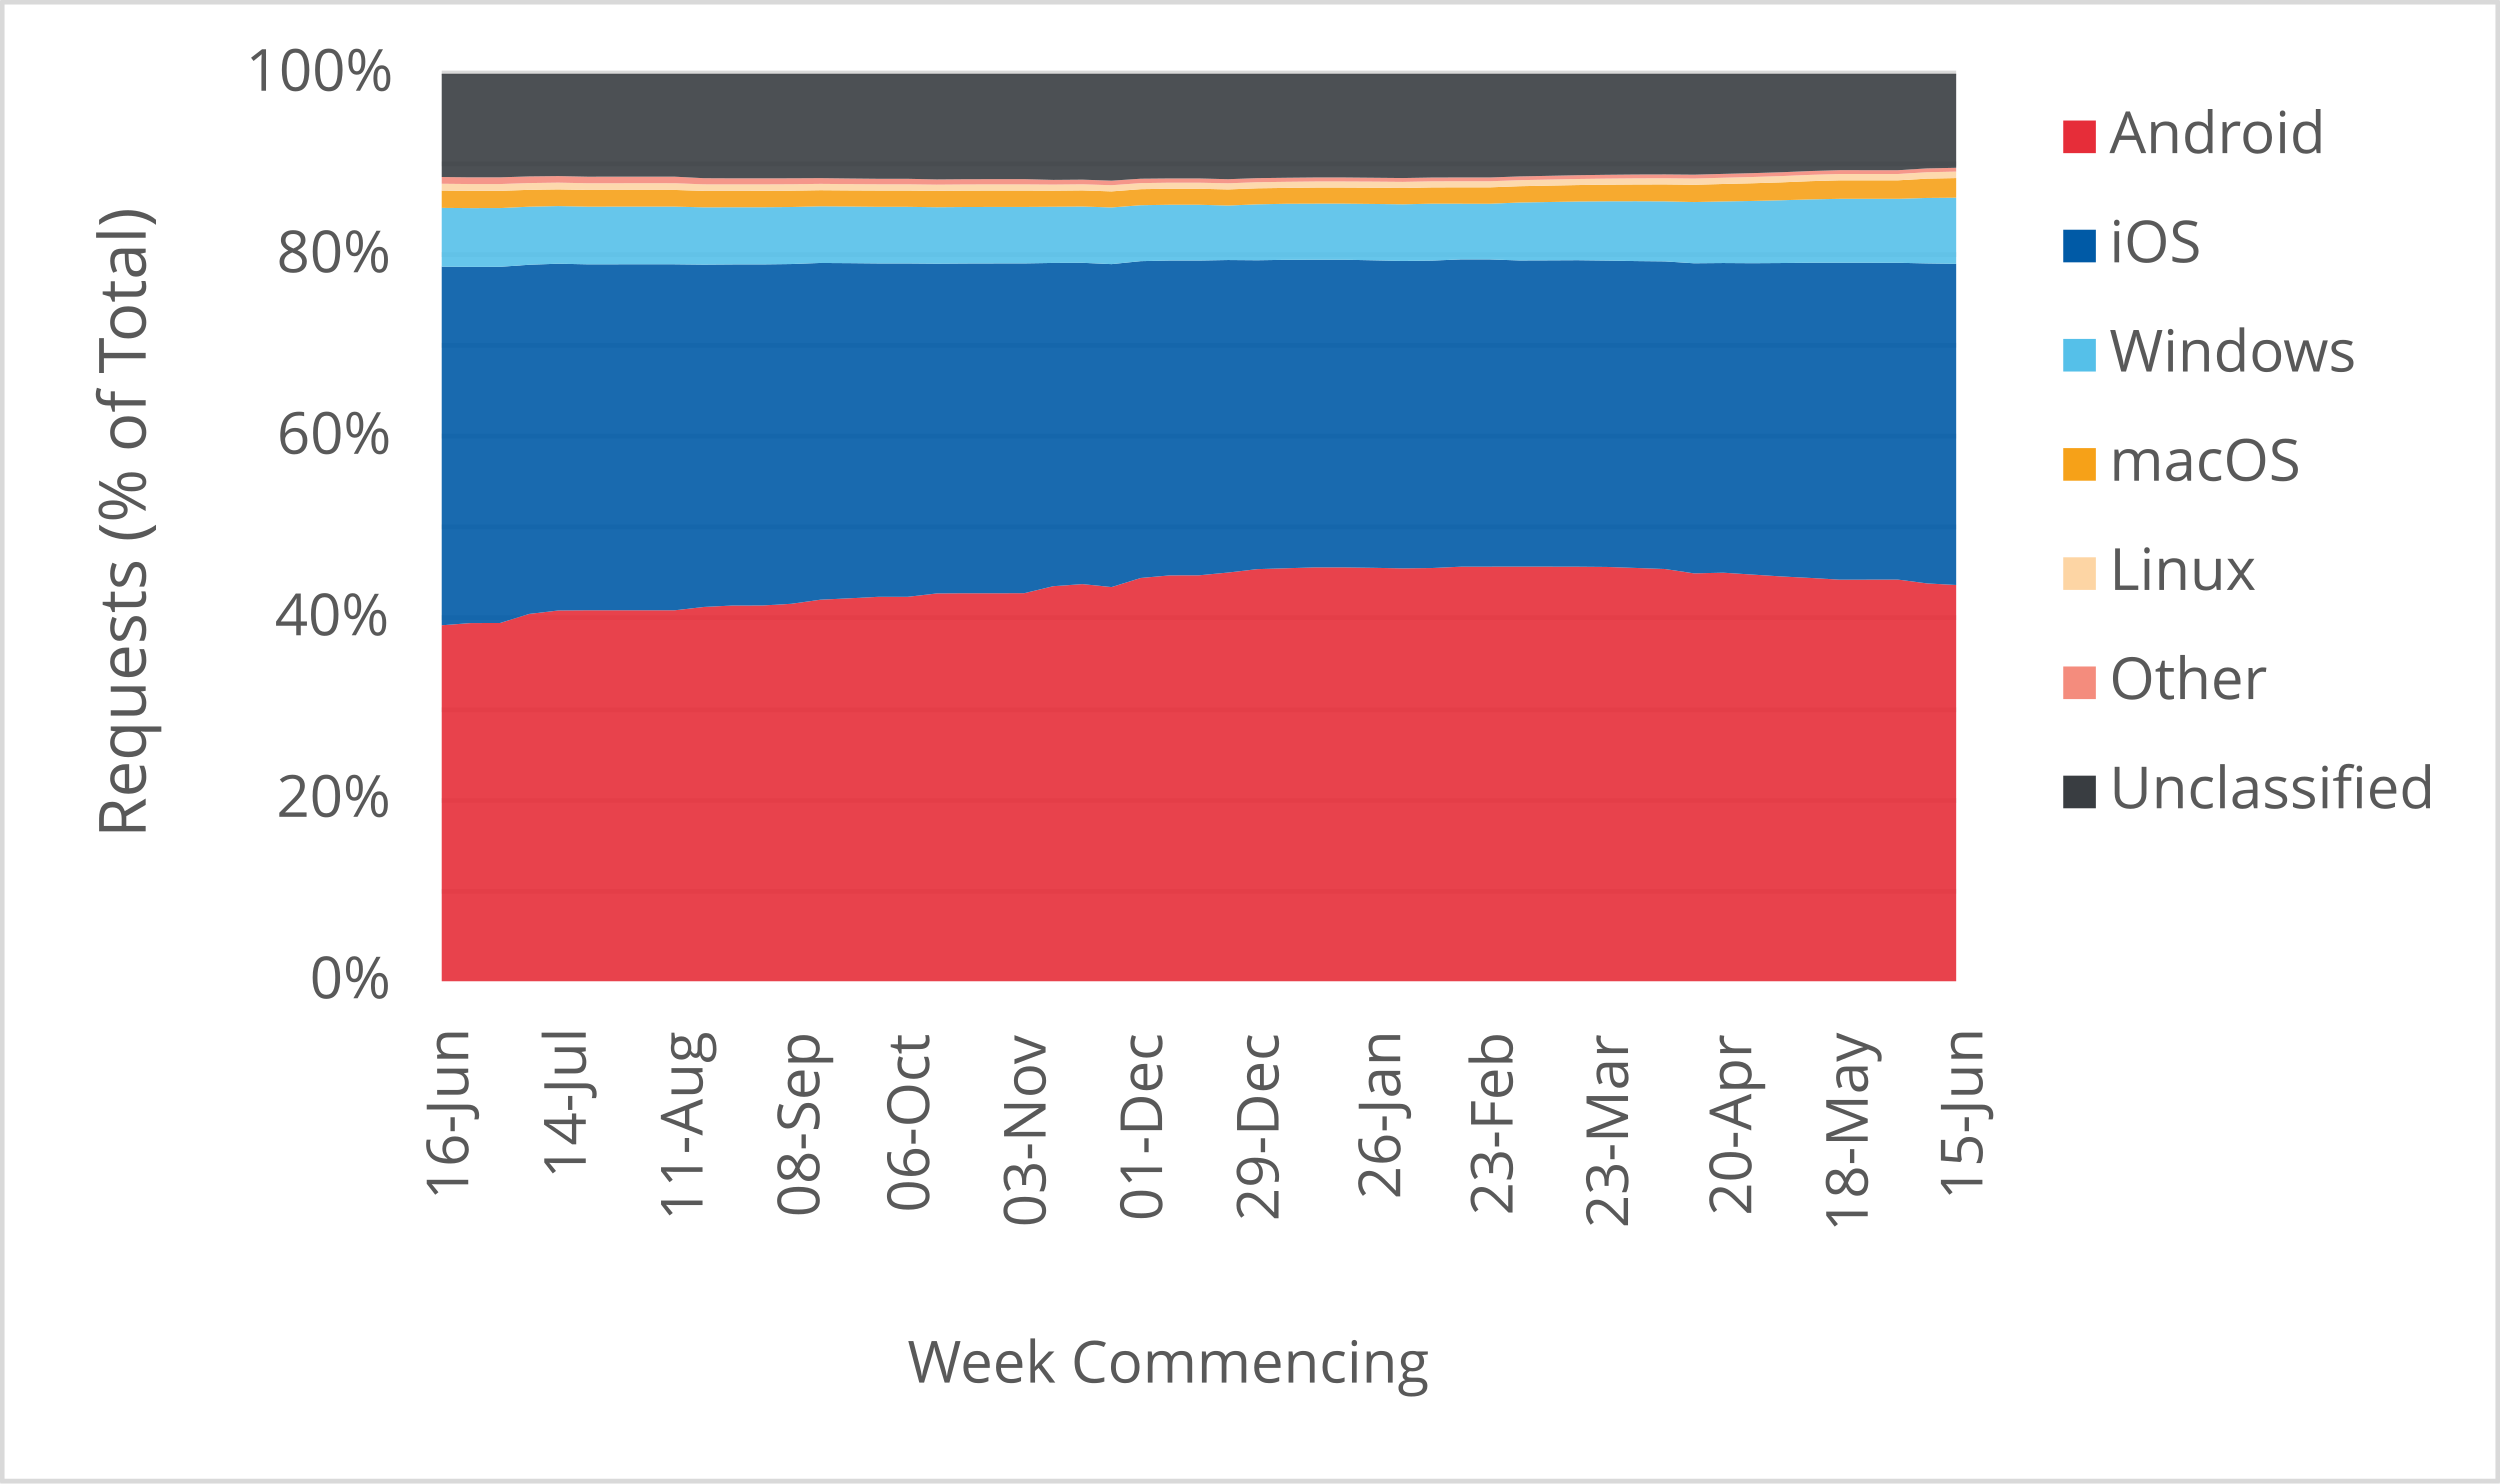
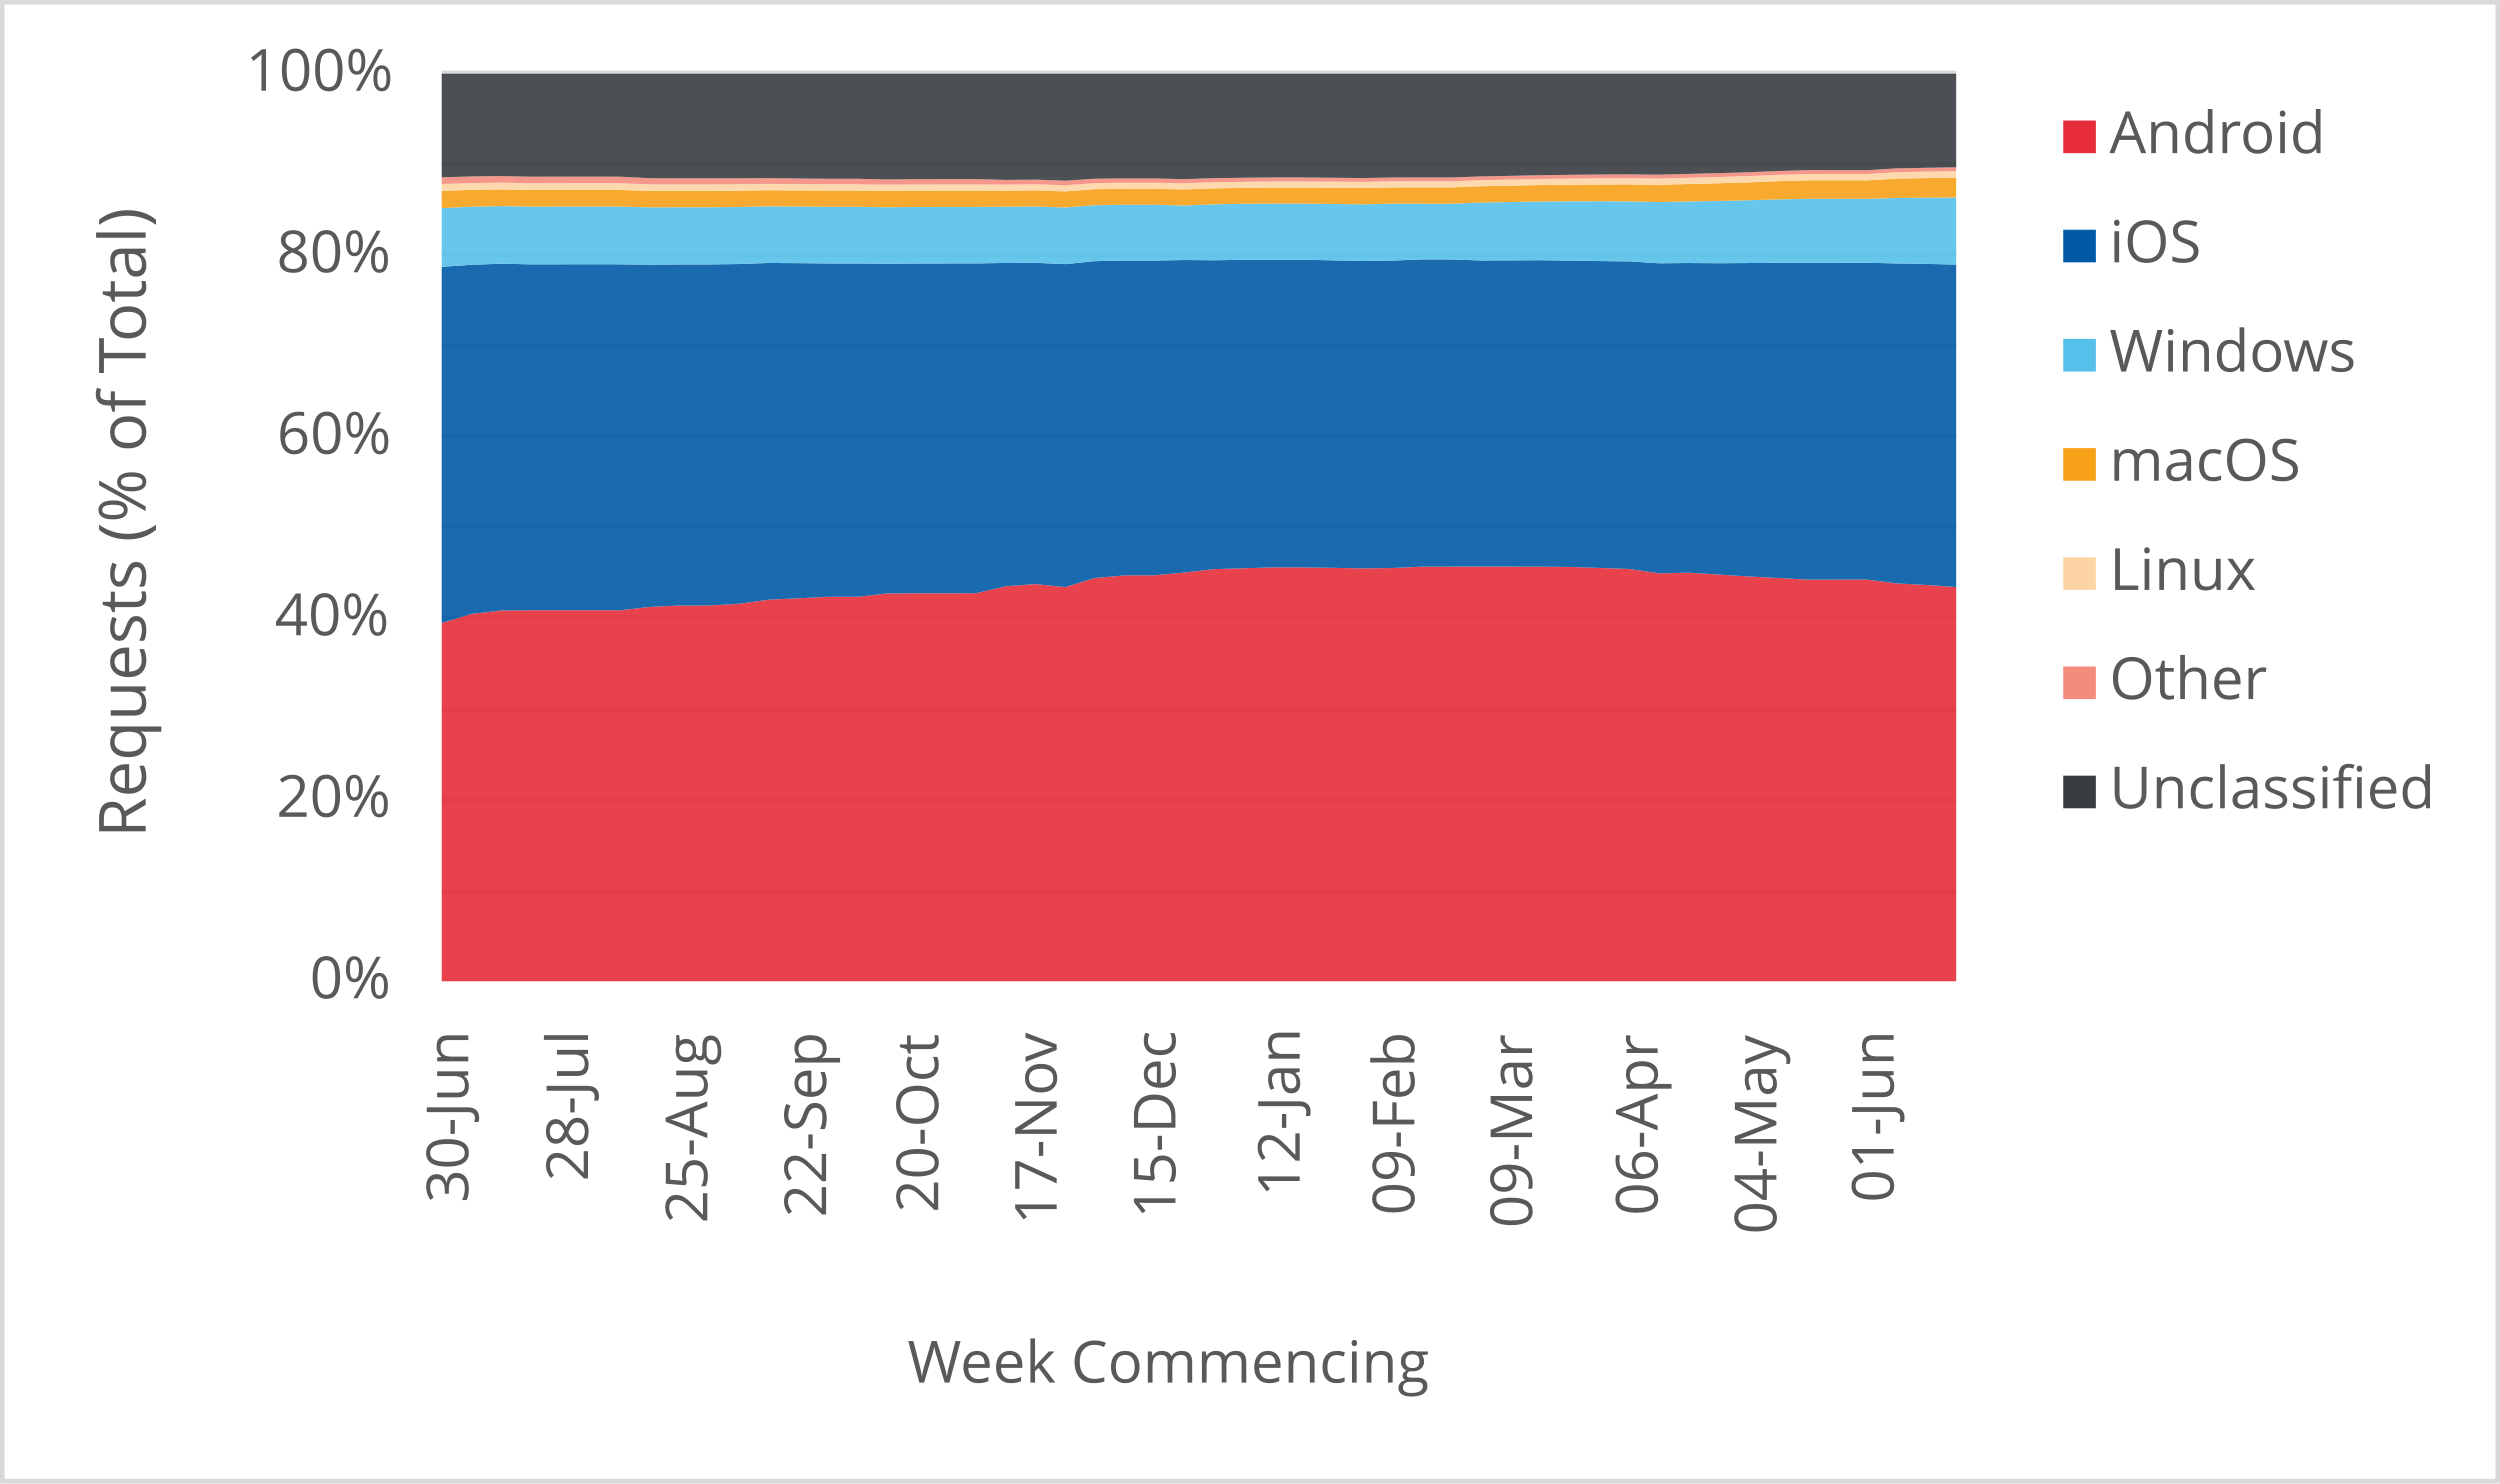
<svg xmlns="http://www.w3.org/2000/svg" width="1763" height="1046" xml:space="preserve" overflow="hidden">
  <defs>
    <clipPath id="clip0">
      <rect x="2917" y="346" width="1763" height="1046" />
    </clipPath>
  </defs>
  <g clip-path="url(#clip0)" transform="translate(-2917 -346)">
    <rect x="2918" y="347" width="1760" height="1043" fill="#FFFFFF" />
    <g>
      <path d="    M3228.5 974.532 4296.5 974.532    M3228.5 910.53 4296.5 910.53    M3228.5 846.528 4296.5 846.528    M3228.5 781.526 4296.5 781.526    M3228.5 717.524 4296.5 717.524    M3228.5 653.522 4296.5 653.522    M3228.5 589.52 4296.5 589.52    M3228.5 525.517 4296.5 525.517    M3228.5 461.515 4296.5 461.515    M3228.5 397.5 4296.5 397.5" stroke="#D9D9D9" stroke-width="3.438" stroke-linejoin="round" stroke-miterlimit="10" fill="none" />
    </g>
    <g>
      <path d="M 1038.5 4296.5 1038.5" stroke="#D9D9D9" stroke-width="3.438" stroke-linejoin="round" stroke-miterlimit="10" fill="none" fill-rule="evenodd" />
    </g>
    <g>
-       <text fill="#595959" font-family="Verdana,Open Sans,DejaVu Sans,sans-serif" font-weight="400" font-size="41" transform="matrix(6.12323e-17 -1 1 6.12323e-17 3247.198 1192.291)">16-Jun</text>
+       <text fill="#595959" font-family="Verdana,Open Sans,DejaVu Sans,sans-serif" font-weight="400" font-size="41" transform="matrix(6.12323e-17 -1 1 6.12323e-17 3247.218 1194.173)">30-Jun</text>
    </g>
    <g>
-       <text fill="#595959" font-family="Verdana,Open Sans,DejaVu Sans,sans-serif" font-weight="400" font-size="41" transform="matrix(6.12323e-17 -1 1 6.12323e-17 3330.083 1177.277)">14-Jul</text>
+       <text fill="#595959" font-family="Verdana,Open Sans,DejaVu Sans,sans-serif" font-weight="400" font-size="41" transform="matrix(6.12323e-17 -1 1 6.12323e-17 3331.694 1179.039)">28-Jul</text>
    </g>
    <g>
-       <text fill="#595959" font-family="Verdana,Open Sans,DejaVu Sans,sans-serif" font-weight="400" font-size="41" transform="matrix(6.12323e-17 -1 1 6.12323e-17 3412.427 1206.906)">11-Aug</text>
+       <text fill="#595959" font-family="Verdana,Open Sans,DejaVu Sans,sans-serif" font-weight="400" font-size="41" transform="matrix(6.12323e-17 -1 1 6.12323e-17 3415.799 1208.667)">25-Aug</text>
    </g>
    <g>
-       <text fill="#595959" font-family="Verdana,Open Sans,DejaVu Sans,sans-serif" font-weight="400" font-size="41" transform="matrix(6.12323e-17 -1 1 6.12323e-17 3494.751 1204.383)">08-Sep</text>
+       <text fill="#595959" font-family="Verdana,Open Sans,DejaVu Sans,sans-serif" font-weight="400" font-size="41" transform="matrix(6.12323e-17 -1 1 6.12323e-17 3499.563 1204.423)">22-Sep</text>
    </g>
    <g>
-       <text fill="#595959" font-family="Verdana,Open Sans,DejaVu Sans,sans-serif" font-weight="400" font-size="41" transform="matrix(6.12323e-17 -1 1 6.12323e-17 3572.18 1201.1)">06-Oct</text>
+       <text fill="#595959" font-family="Verdana,Open Sans,DejaVu Sans,sans-serif" font-weight="400" font-size="41" transform="matrix(6.12323e-17 -1 1 6.12323e-17 3578.624 1201.14)">20-Oct</text>
    </g>
    <g>
-       <text fill="#595959" font-family="Verdana,Open Sans,DejaVu Sans,sans-serif" font-weight="400" font-size="41" transform="matrix(6.12323e-17 -1 1 6.12323e-17 3654.334 1211.43)">03-Nov</text>
+       <text fill="#595959" font-family="Verdana,Open Sans,DejaVu Sans,sans-serif" font-weight="400" font-size="41" transform="matrix(6.12323e-17 -1 1 6.12323e-17 3662.158 1209.708)">17-Nov</text>
    </g>
    <g>
-       <text fill="#595959" font-family="Verdana,Open Sans,DejaVu Sans,sans-serif" font-weight="400" font-size="41" transform="matrix(6.12323e-17 -1 1 6.12323e-17 3736.488 1207.086)">01-Dec</text>
+       <text fill="#595959" font-family="Verdana,Open Sans,DejaVu Sans,sans-serif" font-weight="400" font-size="41" transform="matrix(6.12323e-17 -1 1 6.12323e-17 3745.923 1205.364)">15-Dec</text>
    </g>
    <g>
-       <text fill="#595959" font-family="Verdana,Open Sans,DejaVu Sans,sans-serif" font-weight="400" font-size="41" transform="matrix(6.12323e-17 -1 1 6.12323e-17 3818.622 1207.126)">29-Dec</text>
+       <text fill="#595959" font-family="Verdana,Open Sans,DejaVu Sans,sans-serif" font-weight="400" font-size="41" transform="matrix(6.12323e-17 -1 1 6.12323e-17 3833.551 1189.929)">12-Jan</text>
    </g>
    <g>
-       <text fill="#595959" font-family="Verdana,Open Sans,DejaVu Sans,sans-serif" font-weight="400" font-size="41" transform="matrix(6.12323e-17 -1 1 6.12323e-17 3904.429 1191.691)">26-Jan</text>
+       <text fill="#595959" font-family="Verdana,Open Sans,DejaVu Sans,sans-serif" font-weight="400" font-size="41" transform="matrix(6.12323e-17 -1 1 6.12323e-17 3914.393 1203.042)">09-Feb</text>
    </g>
    <g>
-       <text fill="#595959" font-family="Verdana,Open Sans,DejaVu Sans,sans-serif" font-weight="400" font-size="41" transform="matrix(6.12323e-17 -1 1 6.12323e-17 3983.66 1203.082)">23-Feb</text>
+       <text fill="#595959" font-family="Verdana,Open Sans,DejaVu Sans,sans-serif" font-weight="400" font-size="41" transform="matrix(6.12323e-17 -1 1 6.12323e-17 3997.447 1212.011)">09-Mar</text>
    </g>
    <g>
-       <text fill="#595959" font-family="Verdana,Open Sans,DejaVu Sans,sans-serif" font-weight="400" font-size="41" transform="matrix(6.12323e-17 -1 1 6.12323e-17 4065.083 1212.051)">23-Mar</text>
+       <text fill="#595959" font-family="Verdana,Open Sans,DejaVu Sans,sans-serif" font-weight="400" font-size="41" transform="matrix(6.12323e-17 -1 1 6.12323e-17 4085.936 1203.262)">06-Apr</text>
    </g>
    <g>
-       <text fill="#595959" font-family="Verdana,Open Sans,DejaVu Sans,sans-serif" font-weight="400" font-size="41" transform="matrix(6.12323e-17 -1 1 6.12323e-17 4151.982 1203.302)">20-Apr</text>
+       <text fill="#595959" font-family="Verdana,Open Sans,DejaVu Sans,sans-serif" font-weight="400" font-size="41" transform="matrix(6.12323e-17 -1 1 6.12323e-17 4169.701 1216.475)">04-May</text>
    </g>
    <g>
-       <text fill="#595959" font-family="Verdana,Open Sans,DejaVu Sans,sans-serif" font-weight="400" font-size="41" transform="matrix(6.12323e-17 -1 1 6.12323e-17 4234.115 1214.753)">18-May</text>
-     </g>
-     <g>
-       <text fill="#595959" font-family="Verdana,Open Sans,DejaVu Sans,sans-serif" font-weight="400" font-size="41" transform="matrix(6.12323e-17 -1 1 6.12323e-17 4314.988 1192.291)">15-Jun</text>
+       <text fill="#595959" font-family="Verdana,Open Sans,DejaVu Sans,sans-serif" font-weight="400" font-size="41" transform="matrix(6.12323e-17 -1 1 6.12323e-17 4252.395 1194.013)">01-Jun</text>
    </g>
    <g>
      <text fill="#595959" font-family="Verdana,Open Sans,DejaVu Sans,sans-serif" font-weight="400" font-size="41" transform="matrix(1 0 0 1 3135.448 1050)">0%</text>
    </g>
    <g>
      <text fill="#595959" font-family="Verdana,Open Sans,DejaVu Sans,sans-serif" font-weight="400" font-size="41" transform="matrix(1 0 0 1 3111.965 922)">20%</text>
    </g>
    <g>
      <text fill="#595959" font-family="Verdana,Open Sans,DejaVu Sans,sans-serif" font-weight="400" font-size="41" transform="matrix(1 0 0 1 3110.824 794)">40%</text>
    </g>
    <g>
      <text fill="#595959" font-family="Verdana,Open Sans,DejaVu Sans,sans-serif" font-weight="400" font-size="41" transform="matrix(1 0 0 1 3112.306 666)">60%</text>
    </g>
    <g>
      <text fill="#595959" font-family="Verdana,Open Sans,DejaVu Sans,sans-serif" font-weight="400" font-size="41" transform="matrix(1 0 0 1 3112.045 538)">80%</text>
    </g>
    <g>
      <text fill="#595959" font-family="Verdana,Open Sans,DejaVu Sans,sans-serif" font-weight="400" font-size="41" transform="matrix(1 0 0 1 3090.284 410)">100%</text>
    </g>
    <g>
      <text fill="#595959" font-family="Verdana,Open Sans,DejaVu Sans,sans-serif" font-weight="400" font-size="41" transform="matrix(1 0 0 1 3556.971 1321)">Week Commencing</text>
    </g>
    <g>
      <text fill="#595959" font-family="Verdana,Open Sans,DejaVu Sans,sans-serif" font-weight="400" font-size="46" transform="matrix(6.12323e-17 -1 1 6.12323e-17 3019.73 936.7666)">Requests (% of Total)</text>
    </g>
    <rect x="2918.5" y="347.5" width="1760" height="1043" stroke="#D9D9D9" stroke-width="3.438" stroke-linejoin="round" stroke-miterlimit="10" fill="none" />
    <g>
-       <path d="M3228.5 1038 3249.038 1038 3269.577 1038 3290.115 1038 3310.654 1038 3331.192 1038 3351.731 1038 3372.269 1038 3392.808 1038 3413.346 1038 3433.885 1038 3454.423 1038 3474.962 1038 3495.5 1038 3516.038 1038 3536.577 1038 3557.115 1038 3577.654 1038 3598.192 1038 3618.731 1038 3639.269 1038 3659.808 1038 3680.346 1038 3700.885 1038 3721.423 1038 3741.962 1038 3762.5 1038 3783.038 1038 3803.577 1038 3824.115 1038 3844.654 1038 3865.192 1038 3885.731 1038 3906.269 1038 3926.808 1038 3947.346 1038 3967.885 1038 3988.423 1038 4008.962 1038 4029.5 1038 4050.038 1038 4070.577 1038 4091.115 1038 4111.654 1038 4132.192 1038 4152.731 1038 4173.269 1038 4193.808 1038 4214.346 1038 4234.885 1038 4255.423 1038 4275.962 1038 4296.5 1038 4296.5 758.534 4275.962 757.426 4255.423 754.731 4234.885 754.753 4214.346 754.791 4193.808 753.574 4173.269 752.509 4152.731 751.191 4132.192 749.859 4111.654 750.344 4091.115 747.265 4070.577 746.519 4050.038 745.806 4029.5 745.625 4008.962 745.584 3988.423 745.552 3967.885 745.592 3947.346 745.626 3926.808 746.573 3906.269 746.824 3885.731 746.426 3865.192 746.141 3844.654 746.109 3824.115 746.736 3803.577 747.356 3783.038 749.755 3762.5 751.708 3741.962 751.762 3721.423 753.588 3700.885 760.005 3680.346 757.911 3659.808 759.381 3639.269 764.316 3618.731 764.377 3598.192 764.355 3577.654 764.49 3557.115 766.861 3536.577 766.857 3516.038 767.919 3495.5 768.908 3474.962 771.798 3454.423 772.996 3433.885 773.005 3413.346 774.018 3392.808 776.368 3372.269 776.345 3351.731 776.347 3331.192 776.361 3310.654 776.512 3290.115 778.944 3269.577 785.333 3249.038 785.381 3228.5 786.932 3228.5 1038Z" fill="#e62d39" opacity="0.9" />
+       <path d="M3228.5 1038 3249.441 1038 3270.382 1038 3291.324 1038 3312.265 1038 3333.206 1038 3354.147 1038 3375.088 1038 3396.029 1038 3416.971 1038 3437.912 1038 3458.853 1038 3479.794 1038 3500.735 1038 3521.676 1038 3542.618 1038 3563.559 1038 3584.5 1038 3605.441 1038 3626.382 1038 3647.324 1038 3668.265 1038 3689.206 1038 3710.147 1038 3731.088 1038 3752.029 1038 3772.971 1038 3793.912 1038 3814.853 1038 3835.794 1038 3856.735 1038 3877.676 1038 3898.618 1038 3919.559 1038 3940.5 1038 3961.441 1038 3982.382 1038 4003.324 1038 4024.265 1038 4045.206 1038 4066.147 1038 4087.088 1038 4108.029 1038 4128.971 1038 4149.912 1038 4170.853 1038 4191.794 1038 4212.735 1038 4233.676 1038 4254.618 1038 4275.559 1038 4296.5 1038 4296.5 759.984 4275.559 758.534 4254.618 757.426 4233.676 754.731 4212.735 754.753 4191.794 754.791 4170.853 753.574 4149.912 752.509 4128.971 751.191 4108.029 749.859 4087.088 750.344 4066.147 747.265 4045.206 746.519 4024.265 745.806 4003.324 745.625 3982.382 745.584 3961.441 745.552 3940.5 745.592 3919.559 745.626 3898.618 746.573 3877.676 746.824 3856.735 746.426 3835.794 746.141 3814.853 746.109 3793.912 746.736 3772.971 747.356 3752.029 749.755 3731.088 751.708 3710.147 751.762 3689.206 753.588 3668.265 760.005 3647.324 757.911 3626.382 759.381 3605.441 764.316 3584.5 764.377 3563.559 764.355 3542.618 764.49 3521.676 766.861 3500.735 766.857 3479.794 767.919 3458.853 768.908 3437.912 771.798 3416.971 772.996 3396.029 773.005 3375.088 774.018 3354.147 776.368 3333.206 776.345 3312.265 776.347 3291.324 776.361 3270.382 776.512 3249.441 778.944 3228.5 785.333 3228.5 1038Z" fill="#e62d39" opacity="0.9" />
    </g>
    <g>
-       <path d="M3228.5 786.932 3249.038 785.381 3269.577 785.333 3290.115 778.944 3310.654 776.512 3331.192 776.361 3351.731 776.347 3372.269 776.345 3392.808 776.368 3413.346 774.018 3433.885 773.005 3454.423 772.996 3474.962 771.798 3495.5 768.908 3516.038 767.919 3536.577 766.857 3557.115 766.861 3577.654 764.49 3598.192 764.355 3618.731 764.377 3639.269 764.316 3659.808 759.381 3680.346 757.911 3700.885 760.005 3721.423 753.588 3741.962 751.762 3762.5 751.708 3783.038 749.755 3803.577 747.356 3824.115 746.736 3844.654 746.109 3865.192 746.141 3885.731 746.426 3906.269 746.824 3926.808 746.573 3947.346 745.626 3967.885 745.592 3988.423 745.552 4008.962 745.584 4029.5 745.625 4050.038 745.806 4070.577 746.519 4091.115 747.265 4111.654 750.344 4132.192 749.859 4152.731 751.191 4173.269 752.509 4193.808 753.574 4214.346 754.791 4234.885 754.753 4255.423 754.731 4275.962 757.426 4296.5 758.534 4296.5 532.096 4275.962 531.765 4255.423 531.309 4234.885 531.303 4214.346 531.301 4193.808 531.29 4173.269 531.487 4152.731 531.621 4132.192 531.482 4111.654 531.669 4091.115 530.335 4070.577 530.108 4050.038 529.768 4029.5 529.502 4008.962 529.607 3988.423 529.676 3967.885 528.944 3947.346 528.926 3926.808 529.782 3906.269 530.032 3885.731 529.574 3865.192 529.164 3844.654 529.169 3824.115 529.219 3803.577 529.545 3783.038 529.367 3762.5 529.745 3741.962 529.727 3721.423 530.163 3700.885 532.265 3680.346 531.327 3659.808 531.417 3639.269 531.757 3618.731 531.771 3598.192 531.822 3577.654 531.985 3557.115 531.794 3536.577 531.786 3516.038 531.573 3495.5 531.439 3474.962 532.203 3454.423 532.471 3433.885 532.475 3413.346 532.642 3392.808 532.382 3372.269 532.376 3351.731 532.384 3331.192 532.401 3310.654 531.965 3290.115 532.707 3269.577 534.165 3249.038 534.181 3228.5 534.061 3228.5 786.932Z" fill="#005aa6" opacity="0.9" />
+       <path d="M3228.5 785.333 3249.441 778.944 3270.382 776.512 3291.324 776.361 3312.265 776.347 3333.206 776.345 3354.147 776.368 3375.088 774.018 3396.029 773.005 3416.971 772.996 3437.912 771.798 3458.853 768.908 3479.794 767.919 3500.735 766.857 3521.676 766.861 3542.618 764.49 3563.559 764.355 3584.5 764.377 3605.441 764.316 3626.382 759.381 3647.324 757.911 3668.265 760.005 3689.206 753.588 3710.147 751.762 3731.088 751.708 3752.029 749.755 3772.971 747.356 3793.912 746.736 3814.853 746.109 3835.794 746.141 3856.735 746.426 3877.676 746.824 3898.618 746.573 3919.559 745.626 3940.5 745.592 3961.441 745.552 3982.382 745.584 4003.324 745.625 4024.265 745.806 4045.206 746.519 4066.147 747.265 4087.088 750.344 4108.029 749.859 4128.971 751.191 4149.912 752.509 4170.853 753.574 4191.794 754.791 4212.735 754.753 4233.676 754.731 4254.618 757.426 4275.559 758.534 4296.5 759.984 4296.5 532.577 4275.559 532.096 4254.618 531.765 4233.676 531.309 4212.735 531.303 4191.794 531.301 4170.853 531.29 4149.912 531.487 4128.971 531.621 4108.029 531.482 4087.088 531.669 4066.147 530.335 4045.206 530.108 4024.265 529.768 4003.324 529.502 3982.382 529.607 3961.441 529.676 3940.5 528.944 3919.559 528.926 3898.618 529.782 3877.676 530.032 3856.735 529.574 3835.794 529.164 3814.853 529.169 3793.912 529.219 3772.971 529.545 3752.029 529.367 3731.088 529.745 3710.147 529.727 3689.206 530.163 3668.265 532.265 3647.324 531.327 3626.382 531.417 3605.441 531.757 3584.5 531.771 3563.559 531.822 3542.618 531.985 3521.676 531.794 3500.735 531.786 3479.794 531.573 3458.853 531.439 3437.912 532.203 3416.971 532.471 3396.029 532.475 3375.088 532.642 3354.147 532.382 3333.206 532.376 3312.265 532.384 3291.324 532.401 3270.382 531.965 3249.441 532.707 3228.5 534.165 3228.5 785.333Z" fill="#005aa6" opacity="0.9" />
    </g>
    <g>
-       <path d="M3228.5 534.061 3249.038 534.181 3269.577 534.165 3290.115 532.707 3310.654 531.965 3331.192 532.401 3351.731 532.384 3372.269 532.376 3392.808 532.382 3413.346 532.642 3433.885 532.475 3454.423 532.471 3474.962 532.203 3495.5 531.439 3516.038 531.573 3536.577 531.786 3557.115 531.794 3577.654 531.985 3598.192 531.822 3618.731 531.771 3639.269 531.757 3659.808 531.417 3680.346 531.327 3700.885 532.265 3721.423 530.163 3741.962 529.727 3762.5 529.745 3783.038 529.367 3803.577 529.545 3824.115 529.219 3844.654 529.169 3865.192 529.164 3885.731 529.574 3906.269 530.032 3926.808 529.782 3947.346 528.926 3967.885 528.944 3988.423 529.676 4008.962 529.607 4029.5 529.502 4050.038 529.768 4070.577 530.108 4091.115 530.335 4111.654 531.669 4132.192 531.482 4152.731 531.621 4173.269 531.487 4193.808 531.29 4214.346 531.301 4234.885 531.303 4255.423 531.309 4275.962 531.765 4296.5 532.096 4296.5 485.399 4275.962 485.592 4255.423 486.214 4234.885 486.209 4214.346 486.209 4193.808 486.612 4173.269 487.218 4152.731 487.711 4132.192 488.057 4111.654 488.493 4091.115 488.002 4070.577 487.904 4050.038 487.952 4029.5 488.099 4008.962 488.471 3988.423 488.817 3967.885 489.662 3947.346 489.65 3926.808 489.623 3906.269 490.087 3885.731 489.826 3865.192 489.603 3844.654 489.603 3824.115 489.684 3803.577 490.107 3783.038 490.949 3762.5 490.394 3741.962 490.385 3721.423 490.719 3700.885 492.305 3680.346 491.641 3659.808 491.785 3639.269 491.93 3618.731 491.939 3598.192 491.977 3577.654 492.151 3557.115 491.856 3536.577 491.851 3516.038 491.632 3495.5 491.498 3474.962 491.99 3454.423 492.166 3433.885 492.169 3413.346 492.217 3392.808 491.712 3372.269 491.708 3351.731 491.713 3331.192 491.728 3310.654 491.331 3290.115 491.761 3269.577 492.742 3249.038 492.755 3228.5 492.592 3228.5 534.061Z" fill="#55c0e9" opacity="0.9" />
+       <path d="M3228.5 534.165 3249.441 532.707 3270.382 531.965 3291.324 532.401 3312.265 532.384 3333.206 532.376 3354.147 532.382 3375.088 532.642 3396.029 532.475 3416.971 532.471 3437.912 532.203 3458.853 531.439 3479.794 531.573 3500.735 531.786 3521.676 531.794 3542.618 531.985 3563.559 531.822 3584.5 531.771 3605.441 531.757 3626.382 531.417 3647.324 531.327 3668.265 532.265 3689.206 530.163 3710.147 529.727 3731.088 529.745 3752.029 529.367 3772.971 529.545 3793.912 529.219 3814.853 529.169 3835.794 529.164 3856.735 529.574 3877.676 530.032 3898.618 529.782 3919.559 528.926 3940.5 528.944 3961.441 529.676 3982.382 529.607 4003.324 529.502 4024.265 529.768 4045.206 530.108 4066.147 530.335 4087.088 531.669 4108.029 531.482 4128.971 531.621 4149.912 531.487 4170.853 531.29 4191.794 531.301 4212.735 531.303 4233.676 531.309 4254.618 531.765 4275.559 532.096 4296.5 532.577 4296.5 485.349 4275.559 485.399 4254.618 485.592 4233.676 486.214 4212.735 486.209 4191.794 486.209 4170.853 486.612 4149.912 487.218 4128.971 487.711 4108.029 488.057 4087.088 488.493 4066.147 488.002 4045.206 487.904 4024.265 487.952 4003.324 488.099 3982.382 488.471 3961.441 488.817 3940.5 489.662 3919.559 489.65 3898.618 489.623 3877.676 490.087 3856.735 489.826 3835.794 489.603 3814.853 489.603 3793.912 489.684 3772.971 490.107 3752.029 490.949 3731.088 490.394 3710.147 490.385 3689.206 490.719 3668.265 492.305 3647.324 491.641 3626.382 491.785 3605.441 491.93 3584.5 491.939 3563.559 491.977 3542.618 492.151 3521.676 491.856 3500.735 491.851 3479.794 491.632 3458.853 491.498 3437.912 491.99 3416.971 492.166 3396.029 492.169 3375.088 492.217 3354.147 491.712 3333.206 491.708 3312.265 491.713 3291.324 491.728 3270.382 491.331 3249.441 491.761 3228.5 492.742 3228.5 534.165Z" fill="#55c0e9" opacity="0.9" />
    </g>
    <g>
-       <path d="M3228.5 492.592 3249.038 492.755 3269.577 492.742 3290.115 491.761 3310.654 491.331 3331.192 491.728 3351.731 491.713 3372.269 491.708 3392.808 491.712 3413.346 492.217 3433.885 492.169 3454.423 492.166 3474.962 491.99 3495.5 491.498 3516.038 491.632 3536.577 491.851 3557.115 491.856 3577.654 492.151 3598.192 491.977 3618.731 491.939 3639.269 491.93 3659.808 491.785 3680.346 491.641 3700.885 492.305 3721.423 490.719 3741.962 490.385 3762.5 490.394 3783.038 490.949 3803.577 490.107 3824.115 489.684 3844.654 489.603 3865.192 489.603 3885.731 489.826 3906.269 490.087 3926.808 489.623 3947.346 489.65 3967.885 489.662 3988.423 488.817 4008.962 488.471 4029.5 488.099 4050.038 487.952 4070.577 487.904 4091.115 488.002 4111.654 488.493 4132.192 488.057 4152.731 487.711 4173.269 487.218 4193.808 486.612 4214.346 486.209 4234.885 486.209 4255.423 486.214 4275.962 485.592 4296.5 485.399 4296.5 471.568 4275.962 471.964 4255.423 473.168 4234.885 473.163 4214.346 473.164 4193.808 473.746 4173.269 474.598 4152.731 475.237 4132.192 475.746 4111.654 476.303 4091.115 476.04 4070.577 476.089 4050.038 476.256 4029.5 476.501 4008.962 476.909 3988.423 477.318 3967.885 478.107 3947.346 478.097 3926.808 478.16 3906.269 478.583 3885.731 478.384 3865.192 478.271 3844.654 478.269 3824.115 478.51 3803.577 478.794 3783.038 479.58 3762.5 479.107 3741.962 479.1 3721.423 479.407 3700.885 480.966 3680.346 480.27 3659.808 480.491 3639.269 480.409 3618.731 480.417 3598.192 480.45 3577.654 480.627 3557.115 480.403 3536.577 480.399 3516.038 480.298 3495.5 480.138 3474.962 480.488 3454.423 480.621 3433.885 480.623 3413.346 480.625 3392.808 479.943 3372.269 479.94 3351.731 479.945 3331.192 479.959 3310.654 479.551 3290.115 479.863 3269.577 480.594 3249.038 480.604 3228.5 480.387 3228.5 492.592Z" fill="#f6a118" opacity="0.9" />
+       <path d="M3228.5 492.742 3249.441 491.761 3270.382 491.331 3291.324 491.728 3312.265 491.713 3333.206 491.708 3354.147 491.712 3375.088 492.217 3396.029 492.169 3416.971 492.166 3437.912 491.99 3458.853 491.498 3479.794 491.632 3500.735 491.851 3521.676 491.856 3542.618 492.151 3563.559 491.977 3584.5 491.939 3605.441 491.93 3626.382 491.785 3647.324 491.641 3668.265 492.305 3689.206 490.719 3710.147 490.385 3731.088 490.394 3752.029 490.949 3772.971 490.107 3793.912 489.684 3814.853 489.603 3835.794 489.603 3856.735 489.826 3877.676 490.087 3898.618 489.623 3919.559 489.65 3940.5 489.662 3961.441 488.817 3982.382 488.471 4003.324 488.099 4024.265 487.952 4045.206 487.904 4066.147 488.002 4087.088 488.493 4108.029 488.057 4128.971 487.711 4149.912 487.218 4170.853 486.612 4191.794 486.209 4212.735 486.209 4233.676 486.214 4254.618 485.592 4275.559 485.399 4296.5 485.349 4296.5 471.274 4275.559 471.568 4254.618 471.964 4233.676 473.168 4212.735 473.163 4191.794 473.164 4170.853 473.746 4149.912 474.598 4128.971 475.237 4108.029 475.746 4087.088 476.303 4066.147 476.04 4045.206 476.089 4024.265 476.256 4003.324 476.501 3982.382 476.909 3961.441 477.318 3940.5 478.107 3919.559 478.097 3898.618 478.16 3877.676 478.583 3856.735 478.384 3835.794 478.271 3814.853 478.269 3793.912 478.51 3772.971 478.794 3752.029 479.58 3731.088 479.107 3710.147 479.1 3689.206 479.407 3668.265 480.966 3647.324 480.27 3626.382 480.491 3605.441 480.409 3584.5 480.417 3563.559 480.45 3542.618 480.627 3521.676 480.403 3500.735 480.399 3479.794 480.298 3458.853 480.138 3437.912 480.488 3416.971 480.621 3396.029 480.623 3375.088 480.625 3354.147 479.943 3333.206 479.94 3312.265 479.945 3291.324 479.959 3270.382 479.551 3249.441 479.863 3228.5 480.594 3228.5 492.742Z" fill="#f6a118" opacity="0.9" />
    </g>
    <g>
-       <path d="M3228.5 480.387 3249.038 480.604 3269.577 480.594 3290.115 479.863 3310.654 479.551 3331.192 479.959 3351.731 479.945 3372.269 479.94 3392.808 479.943 3413.346 480.625 3433.885 480.623 3454.423 480.621 3474.962 480.488 3495.5 480.138 3516.038 480.298 3536.577 480.399 3557.115 480.403 3577.654 480.627 3598.192 480.45 3618.731 480.417 3639.269 480.409 3659.808 480.491 3680.346 480.27 3700.885 480.966 3721.423 479.407 3741.962 479.1 3762.5 479.107 3783.038 479.58 3803.577 478.794 3824.115 478.51 3844.654 478.269 3865.192 478.271 3885.731 478.384 3906.269 478.583 3926.808 478.16 3947.346 478.097 3967.885 478.107 3988.423 477.318 4008.962 476.909 4029.5 476.501 4050.038 476.256 4070.577 476.089 4091.115 476.04 4111.654 476.303 4132.192 475.746 4152.731 475.237 4173.269 474.598 4193.808 473.746 4214.346 473.164 4234.885 473.163 4255.423 473.168 4275.962 471.964 4296.5 471.568 4296.5 467.026 4275.962 467.458 4255.423 468.718 4234.885 468.71 4214.346 468.709 4193.808 469.322 4173.269 470.179 4152.731 470.833 4132.192 471.359 4111.654 471.915 4091.115 471.691 4070.577 471.763 4050.038 471.957 4029.5 472.234 4008.962 472.656 3988.423 473.065 3967.885 473.828 3947.346 473.818 3926.808 473.878 3906.269 474.281 3885.731 474.093 3865.192 473.99 3844.654 473.987 3824.115 474.225 3803.577 474.512 3783.038 475.279 3762.5 474.852 3741.962 474.847 3721.423 475.139 3700.885 476.626 3680.346 475.968 3659.808 476.186 3639.269 476.03 3618.731 476.04 3598.192 476.074 3577.654 476.252 3557.115 475.98 3536.577 475.977 3516.038 475.857 3495.5 475.671 3474.962 475.945 3454.423 476.043 3433.885 476.046 3413.346 476.013 3392.808 475.216 3372.269 475.213 3351.731 475.218 3331.192 475.232 3310.654 474.818 3290.115 475.107 3269.577 475.801 3249.038 475.812 3228.5 475.586 3228.5 480.387Z" fill="#fdd5a4" opacity="0.9" />
+       <path d="M3228.5 480.594 3249.441 479.863 3270.382 479.551 3291.324 479.959 3312.265 479.945 3333.206 479.94 3354.147 479.943 3375.088 480.625 3396.029 480.623 3416.971 480.621 3437.912 480.488 3458.853 480.138 3479.794 480.298 3500.735 480.399 3521.676 480.403 3542.618 480.627 3563.559 480.45 3584.5 480.417 3605.441 480.409 3626.382 480.491 3647.324 480.27 3668.265 480.966 3689.206 479.407 3710.147 479.1 3731.088 479.107 3752.029 479.58 3772.971 478.794 3793.912 478.51 3814.853 478.269 3835.794 478.271 3856.735 478.384 3877.676 478.583 3898.618 478.16 3919.559 478.097 3940.5 478.107 3961.441 477.318 3982.382 476.909 4003.324 476.501 4024.265 476.256 4045.206 476.089 4066.147 476.04 4087.088 476.303 4108.029 475.746 4128.971 475.237 4149.912 474.598 4170.853 473.746 4191.794 473.164 4212.735 473.163 4233.676 473.168 4254.618 471.964 4275.559 471.568 4296.5 471.274 4296.5 466.709 4275.559 467.026 4254.618 467.458 4233.676 468.718 4212.735 468.71 4191.794 468.709 4170.853 469.322 4149.912 470.179 4128.971 470.833 4108.029 471.359 4087.088 471.915 4066.147 471.691 4045.206 471.763 4024.265 471.957 4003.324 472.234 3982.382 472.656 3961.441 473.065 3940.5 473.828 3919.559 473.818 3898.618 473.878 3877.676 474.281 3856.735 474.093 3835.794 473.99 3814.853 473.987 3793.912 474.225 3772.971 474.512 3752.029 475.279 3731.088 474.852 3710.147 474.847 3689.206 475.139 3668.265 476.626 3647.324 475.968 3626.382 476.186 3605.441 476.03 3584.5 476.04 3563.559 476.074 3542.618 476.252 3521.676 475.98 3500.735 475.977 3479.794 475.857 3458.853 475.671 3437.912 475.945 3416.971 476.043 3396.029 476.046 3375.088 476.013 3354.147 475.216 3333.206 475.213 3312.265 475.218 3291.324 475.232 3270.382 474.818 3249.441 475.107 3228.5 475.801 3228.5 480.594Z" fill="#fdd5a4" opacity="0.9" />
    </g>
    <g>
-       <path d="M3228.5 475.586 3249.038 475.812 3269.577 475.801 3290.115 475.107 3310.654 474.818 3331.192 475.232 3351.731 475.218 3372.269 475.213 3392.808 475.216 3413.346 476.013 3433.885 476.046 3454.423 476.043 3474.962 475.945 3495.5 475.671 3516.038 475.857 3536.577 475.977 3557.115 475.98 3577.654 476.252 3598.192 476.074 3618.731 476.04 3639.269 476.03 3659.808 476.186 3680.346 475.968 3700.885 476.626 3721.423 475.139 3741.962 474.847 3762.5 474.852 3783.038 475.279 3803.577 474.512 3824.115 474.225 3844.654 473.987 3865.192 473.99 3885.731 474.093 3906.269 474.281 3926.808 473.878 3947.346 473.818 3967.885 473.828 3988.423 473.065 4008.962 472.656 4029.5 472.234 4050.038 471.957 4070.577 471.763 4091.115 471.691 4111.654 471.915 4132.192 471.359 4152.731 470.833 4173.269 470.179 4193.808 469.322 4214.346 468.709 4234.885 468.71 4255.423 468.718 4275.962 467.458 4296.5 467.026 4296.5 464.33 4275.962 464.763 4255.423 466.016 4234.885 466.002 4214.346 466 4193.808 466.614 4173.269 467.471 4152.731 468.11 4132.192 468.633 4111.654 469.186 4091.115 469.004 4070.577 469.065 4050.038 469.272 4029.5 469.561 4008.962 470.003 3988.423 470.422 3967.885 471.161 3947.346 471.151 3926.808 471.201 3906.269 471.564 3885.731 471.36 3865.192 471.166 3844.654 471.155 3824.115 471.362 3803.577 471.634 3783.038 472.371 3762.5 471.848 3741.962 471.844 3721.423 472.037 3700.885 473.414 3680.346 472.695 3659.808 472.872 3639.269 472.323 3618.731 472.332 3598.192 472.366 3577.654 472.545 3557.115 472.089 3536.577 472.087 3516.038 471.877 3495.5 471.616 3474.962 471.733 3454.423 471.763 3433.885 471.766 3413.346 471.667 3392.808 470.595 3372.269 470.593 3351.731 470.598 3331.192 470.614 3310.654 470.168 3290.115 470.416 3269.577 471.066 3249.038 471.077 3228.5 470.821 3228.5 475.586Z" fill="#f48c7d" opacity="0.9" />
+       <path d="M3228.5 475.801 3249.441 475.107 3270.382 474.818 3291.324 475.232 3312.265 475.218 3333.206 475.213 3354.147 475.216 3375.088 476.013 3396.029 476.046 3416.971 476.043 3437.912 475.945 3458.853 475.671 3479.794 475.857 3500.735 475.977 3521.676 475.98 3542.618 476.252 3563.559 476.074 3584.5 476.04 3605.441 476.03 3626.382 476.186 3647.324 475.968 3668.265 476.626 3689.206 475.139 3710.147 474.847 3731.088 474.852 3752.029 475.279 3772.971 474.512 3793.912 474.225 3814.853 473.987 3835.794 473.99 3856.735 474.093 3877.676 474.281 3898.618 473.878 3919.559 473.818 3940.5 473.828 3961.441 473.065 3982.382 472.656 4003.324 472.234 4024.265 471.957 4045.206 471.763 4066.147 471.691 4087.088 471.915 4108.029 471.359 4128.971 470.833 4149.912 470.179 4170.853 469.322 4191.794 468.709 4212.735 468.71 4233.676 468.718 4254.618 467.458 4275.559 467.026 4296.5 466.709 4296.5 464 4275.559 464.33 4254.618 464.763 4233.676 466.016 4212.735 466.002 4191.794 466 4170.853 466.614 4149.912 467.471 4128.971 468.11 4108.029 468.633 4087.088 469.186 4066.147 469.004 4045.206 469.065 4024.265 469.272 4003.324 469.561 3982.382 470.003 3961.441 470.422 3940.5 471.161 3919.559 471.151 3898.618 471.201 3877.676 471.564 3856.735 471.36 3835.794 471.166 3814.853 471.155 3793.912 471.362 3772.971 471.634 3752.029 472.371 3731.088 471.848 3710.147 471.844 3689.206 472.037 3668.265 473.414 3647.324 472.695 3626.382 472.872 3605.441 472.323 3584.5 472.332 3563.559 472.366 3542.618 472.545 3521.676 472.089 3500.735 472.087 3479.794 471.877 3458.853 471.616 3437.912 471.733 3416.971 471.763 3396.029 471.766 3375.088 471.667 3354.147 470.595 3333.206 470.593 3312.265 470.598 3291.324 470.614 3270.382 470.168 3249.441 470.416 3228.5 471.066 3228.5 475.801Z" fill="#f48c7d" opacity="0.9" />
    </g>
    <g>
-       <path d="M3228.5 470.821 3249.038 471.077 3269.577 471.066 3290.115 470.416 3310.654 470.168 3331.192 470.614 3351.731 470.598 3372.269 470.593 3392.808 470.595 3413.346 471.667 3433.885 471.766 3454.423 471.763 3474.962 471.733 3495.5 471.616 3516.038 471.877 3536.577 472.087 3557.115 472.089 3577.654 472.545 3598.192 472.366 3618.731 472.332 3639.269 472.323 3659.808 472.872 3680.346 472.695 3700.885 473.414 3721.423 472.037 3741.962 471.844 3762.5 471.848 3783.038 472.371 3803.577 471.634 3824.115 471.362 3844.654 471.155 3865.192 471.166 3885.731 471.36 3906.269 471.564 3926.808 471.201 3947.346 471.151 3967.885 471.161 3988.423 470.422 4008.962 470.003 4029.5 469.561 4050.038 469.272 4070.577 469.065 4091.115 469.004 4111.654 469.186 4132.192 468.633 4152.731 468.11 4173.269 467.471 4193.808 466.614 4214.346 466 4234.885 466.002 4255.423 466.016 4275.962 464.763 4296.5 464.33 4296.5 398 4275.962 398 4255.423 398 4234.885 398 4214.346 398 4193.808 398 4173.269 398 4152.731 398 4132.192 398 4111.654 398 4091.115 398 4070.577 398 4050.038 398 4029.5 398 4008.962 398 3988.423 398 3967.885 398 3947.346 398 3926.808 398 3906.269 398 3885.731 398 3865.192 398 3844.654 398 3824.115 398 3803.577 398 3783.038 398 3762.5 398 3741.962 398 3721.423 398 3700.885 398 3680.346 398 3659.808 398 3639.269 398 3618.731 398 3598.192 398 3577.654 398 3557.115 398 3536.577 398 3516.038 398 3495.5 398 3474.962 398 3454.423 398 3433.885 398 3413.346 398 3392.808 398 3372.269 398 3351.731 398 3331.192 398 3310.654 398 3290.115 398 3269.577 398 3249.038 398 3228.5 398 3228.5 470.821Z" fill="#393d41" opacity="0.9" />
+       <path d="M3228.5 471.066 3249.441 470.416 3270.382 470.168 3291.324 470.614 3312.265 470.598 3333.206 470.593 3354.147 470.595 3375.088 471.667 3396.029 471.766 3416.971 471.763 3437.912 471.733 3458.853 471.616 3479.794 471.877 3500.735 472.087 3521.676 472.089 3542.618 472.545 3563.559 472.366 3584.5 472.332 3605.441 472.323 3626.382 472.872 3647.324 472.695 3668.265 473.414 3689.206 472.037 3710.147 471.844 3731.088 471.848 3752.029 472.371 3772.971 471.634 3793.912 471.362 3814.853 471.155 3835.794 471.166 3856.735 471.36 3877.676 471.564 3898.618 471.201 3919.559 471.151 3940.5 471.161 3961.441 470.422 3982.382 470.003 4003.324 469.561 4024.265 469.272 4045.206 469.065 4066.147 469.004 4087.088 469.186 4108.029 468.633 4128.971 468.11 4149.912 467.471 4170.853 466.614 4191.794 466 4212.735 466.002 4233.676 466.016 4254.618 464.763 4275.559 464.33 4296.5 464 4296.5 398 4275.559 398 4254.618 398 4233.676 398 4212.735 398 4191.794 398 4170.853 398 4149.912 398 4128.971 398 4108.029 398 4087.088 398 4066.147 398 4045.206 398 4024.265 398 4003.324 398 3982.382 398 3961.441 398 3940.5 398 3919.559 398 3898.618 398 3877.676 398 3856.735 398 3835.794 398 3814.853 398 3793.912 398 3772.971 398 3752.029 398 3731.088 398 3710.147 398 3689.206 398 3668.265 398 3647.324 398 3626.382 398 3605.441 398 3584.5 398 3563.559 398 3542.618 398 3521.676 398 3500.735 398 3479.794 398 3458.853 398 3437.912 398 3416.971 398 3396.029 398 3375.088 398 3354.147 398 3333.206 398 3312.265 398 3291.324 398 3270.382 398 3249.441 398 3228.5 398 3228.5 471.066Z" fill="#393d41" opacity="0.9" />
    </g>
    <g>
      <rect x="4372" y="431" width="23" height="23" fill="#e62d39" />
    </g>
    <g>
      <text fill="#595959" font-family="Verdana,Open Sans,DejaVu Sans,sans-serif" font-weight="400" font-size="41" transform="matrix(1 0 0 1 4404.56 454)">Android</text>
    </g>
    <g>
      <rect x="4372" y="508" width="23" height="23" fill="#005aa6" />
    </g>
    <g>
      <text fill="#595959" font-family="Verdana,Open Sans,DejaVu Sans,sans-serif" font-weight="400" font-size="41" transform="matrix(1 0 0 1 4404.56 531)">iOS</text>
    </g>
    <g>
      <rect x="4372" y="585" width="23" height="23" fill="#55c0e9" />
    </g>
    <g>
      <text fill="#595959" font-family="Verdana,Open Sans,DejaVu Sans,sans-serif" font-weight="400" font-size="41" transform="matrix(1 0 0 1 4404.56 608)">Windows</text>
    </g>
    <g>
      <rect x="4372" y="662" width="23" height="23" fill="#f6a118" />
    </g>
    <g>
      <text fill="#595959" font-family="Verdana,Open Sans,DejaVu Sans,sans-serif" font-weight="400" font-size="41" transform="matrix(1 0 0 1 4404.56 685)">macOS</text>
    </g>
    <g>
      <rect x="4372" y="739" width="23" height="23" fill="#fdd5a4" />
    </g>
    <g>
      <text fill="#595959" font-family="Verdana,Open Sans,DejaVu Sans,sans-serif" font-weight="400" font-size="41" transform="matrix(1 0 0 1 4404.56 762)">Linux</text>
    </g>
    <g>
      <rect x="4372" y="816" width="23" height="23" fill="#f48c7d" />
    </g>
    <g>
      <text fill="#595959" font-family="Verdana,Open Sans,DejaVu Sans,sans-serif" font-weight="400" font-size="41" transform="matrix(1 0 0 1 4404.56 839)">Other</text>
    </g>
    <g>
      <rect x="4372" y="893" width="23" height="23" fill="#393d41" />
    </g>
    <g>
      <text fill="#595959" font-family="Verdana,Open Sans,DejaVu Sans,sans-serif" font-weight="400" font-size="41" transform="matrix(1 0 0 1 4404.56 916)">Unclassified</text>
    </g>
  </g>
</svg>
